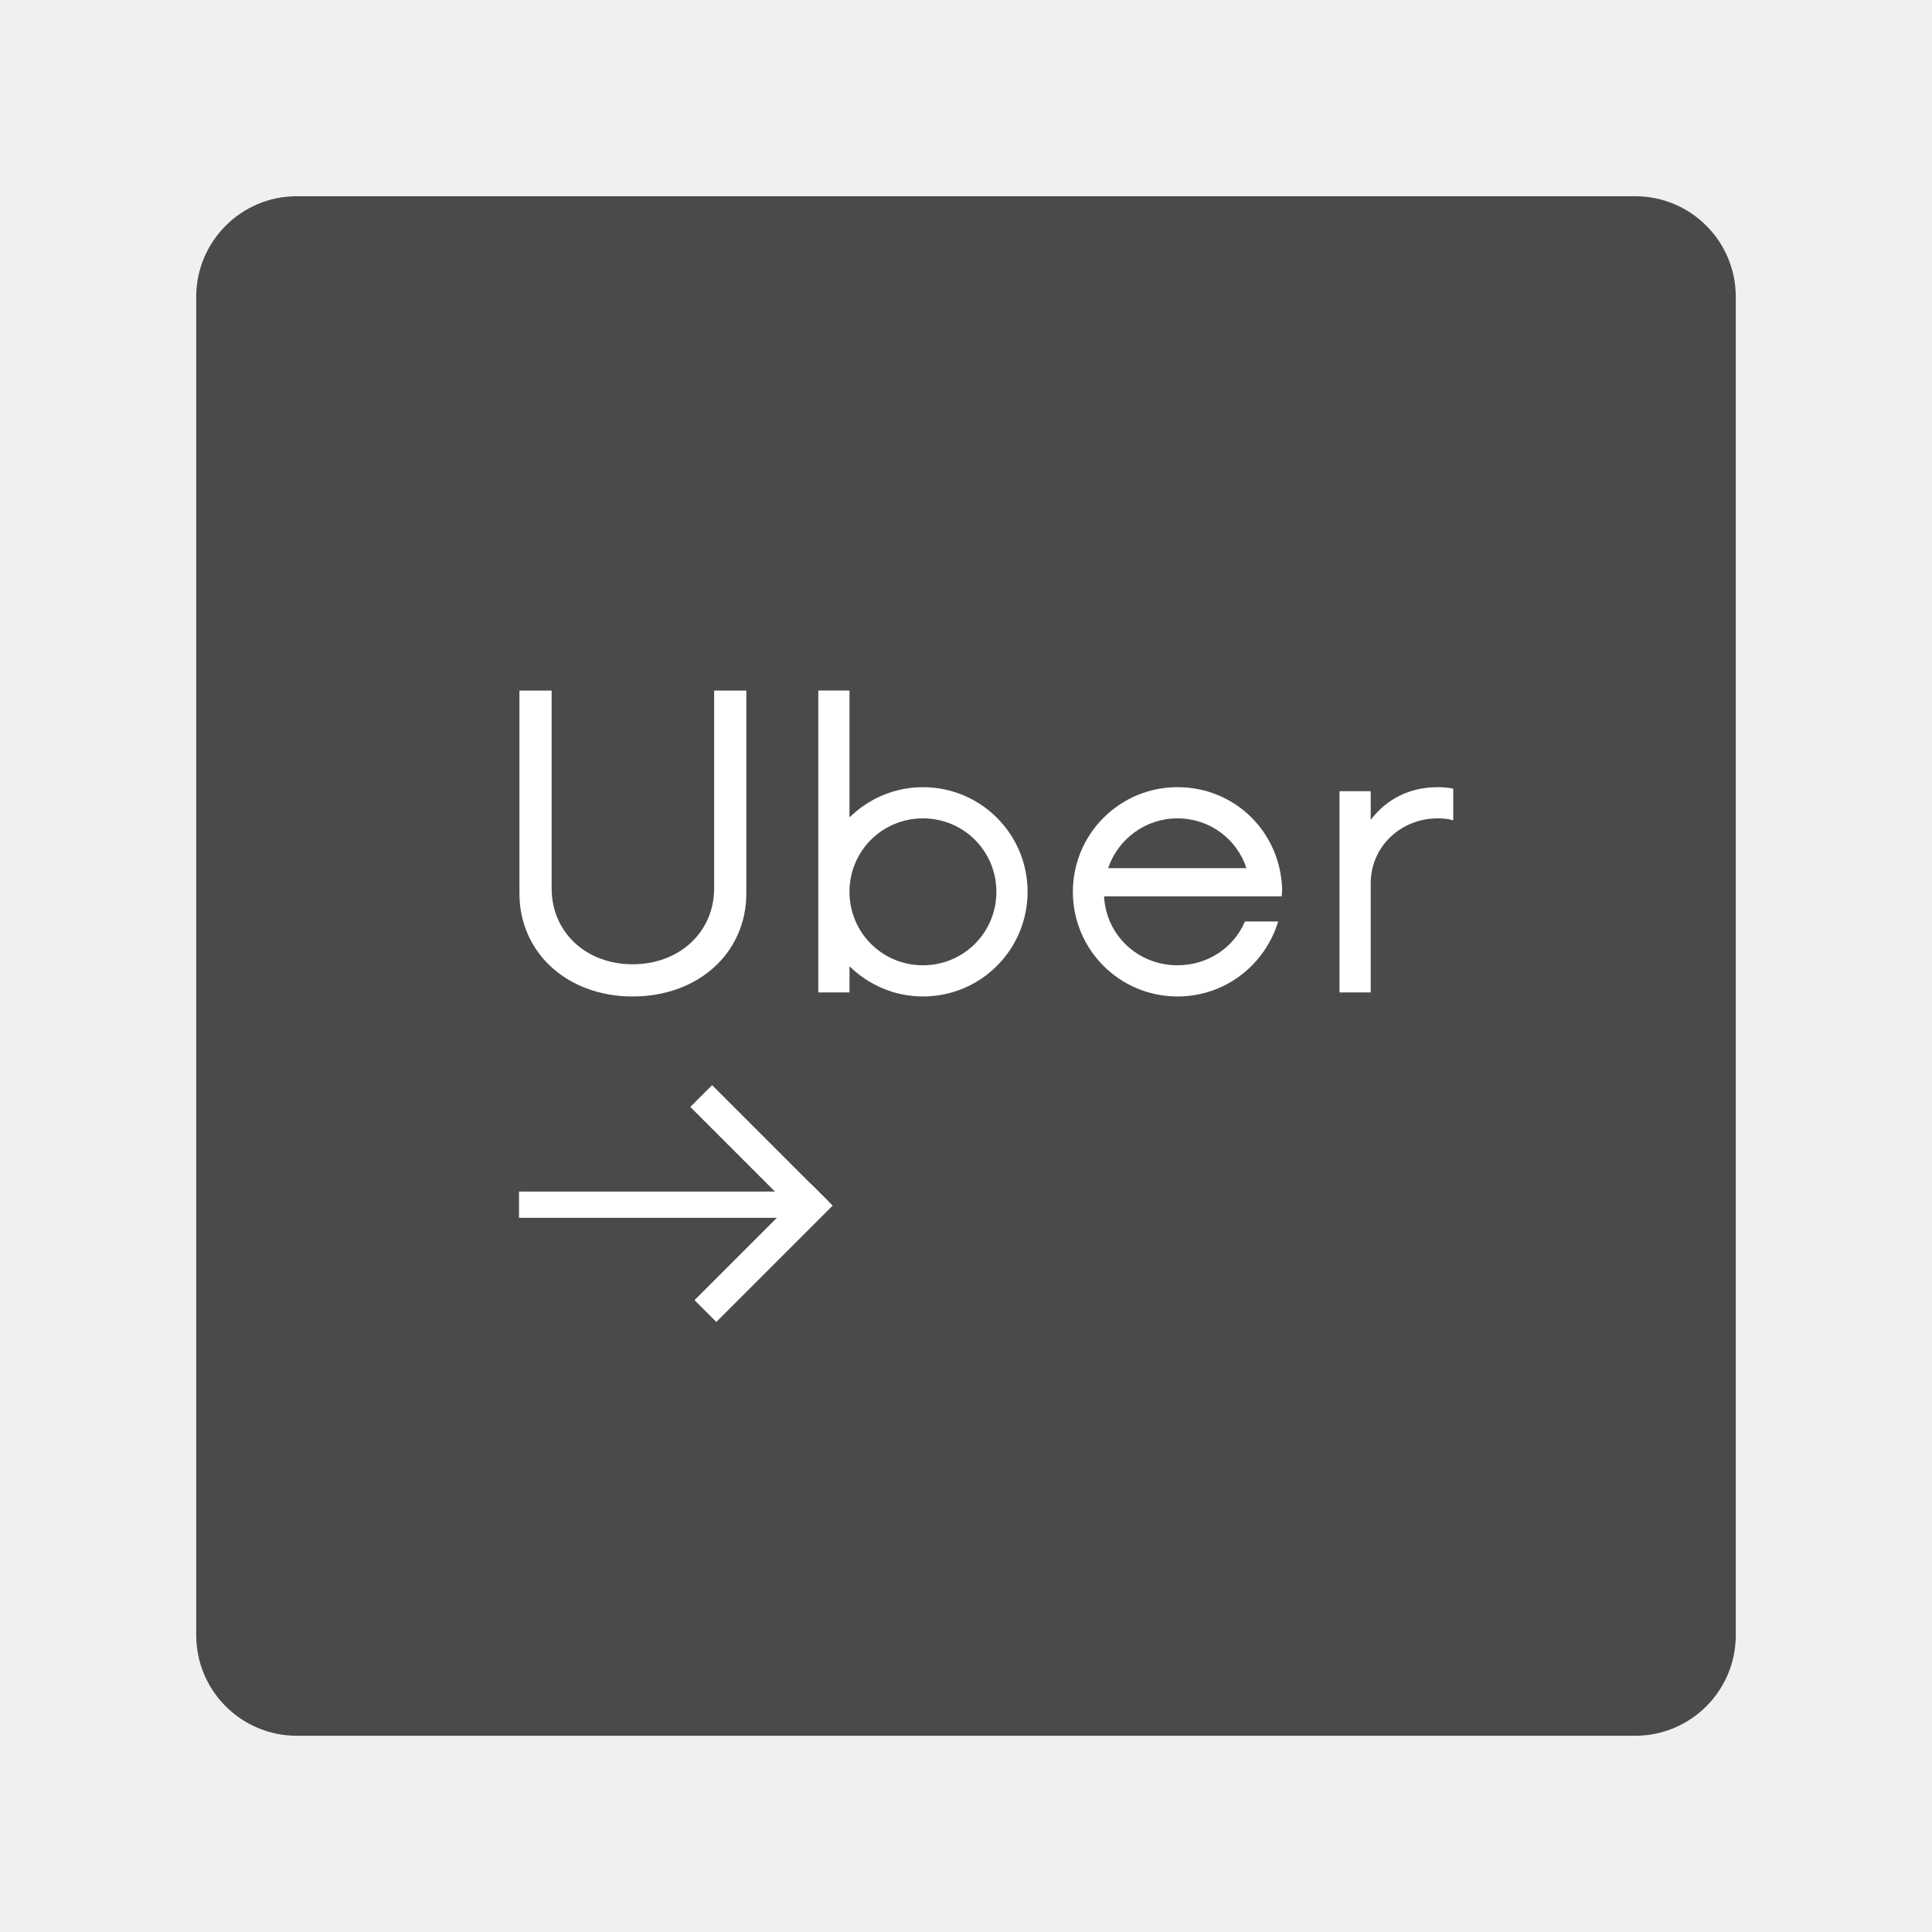
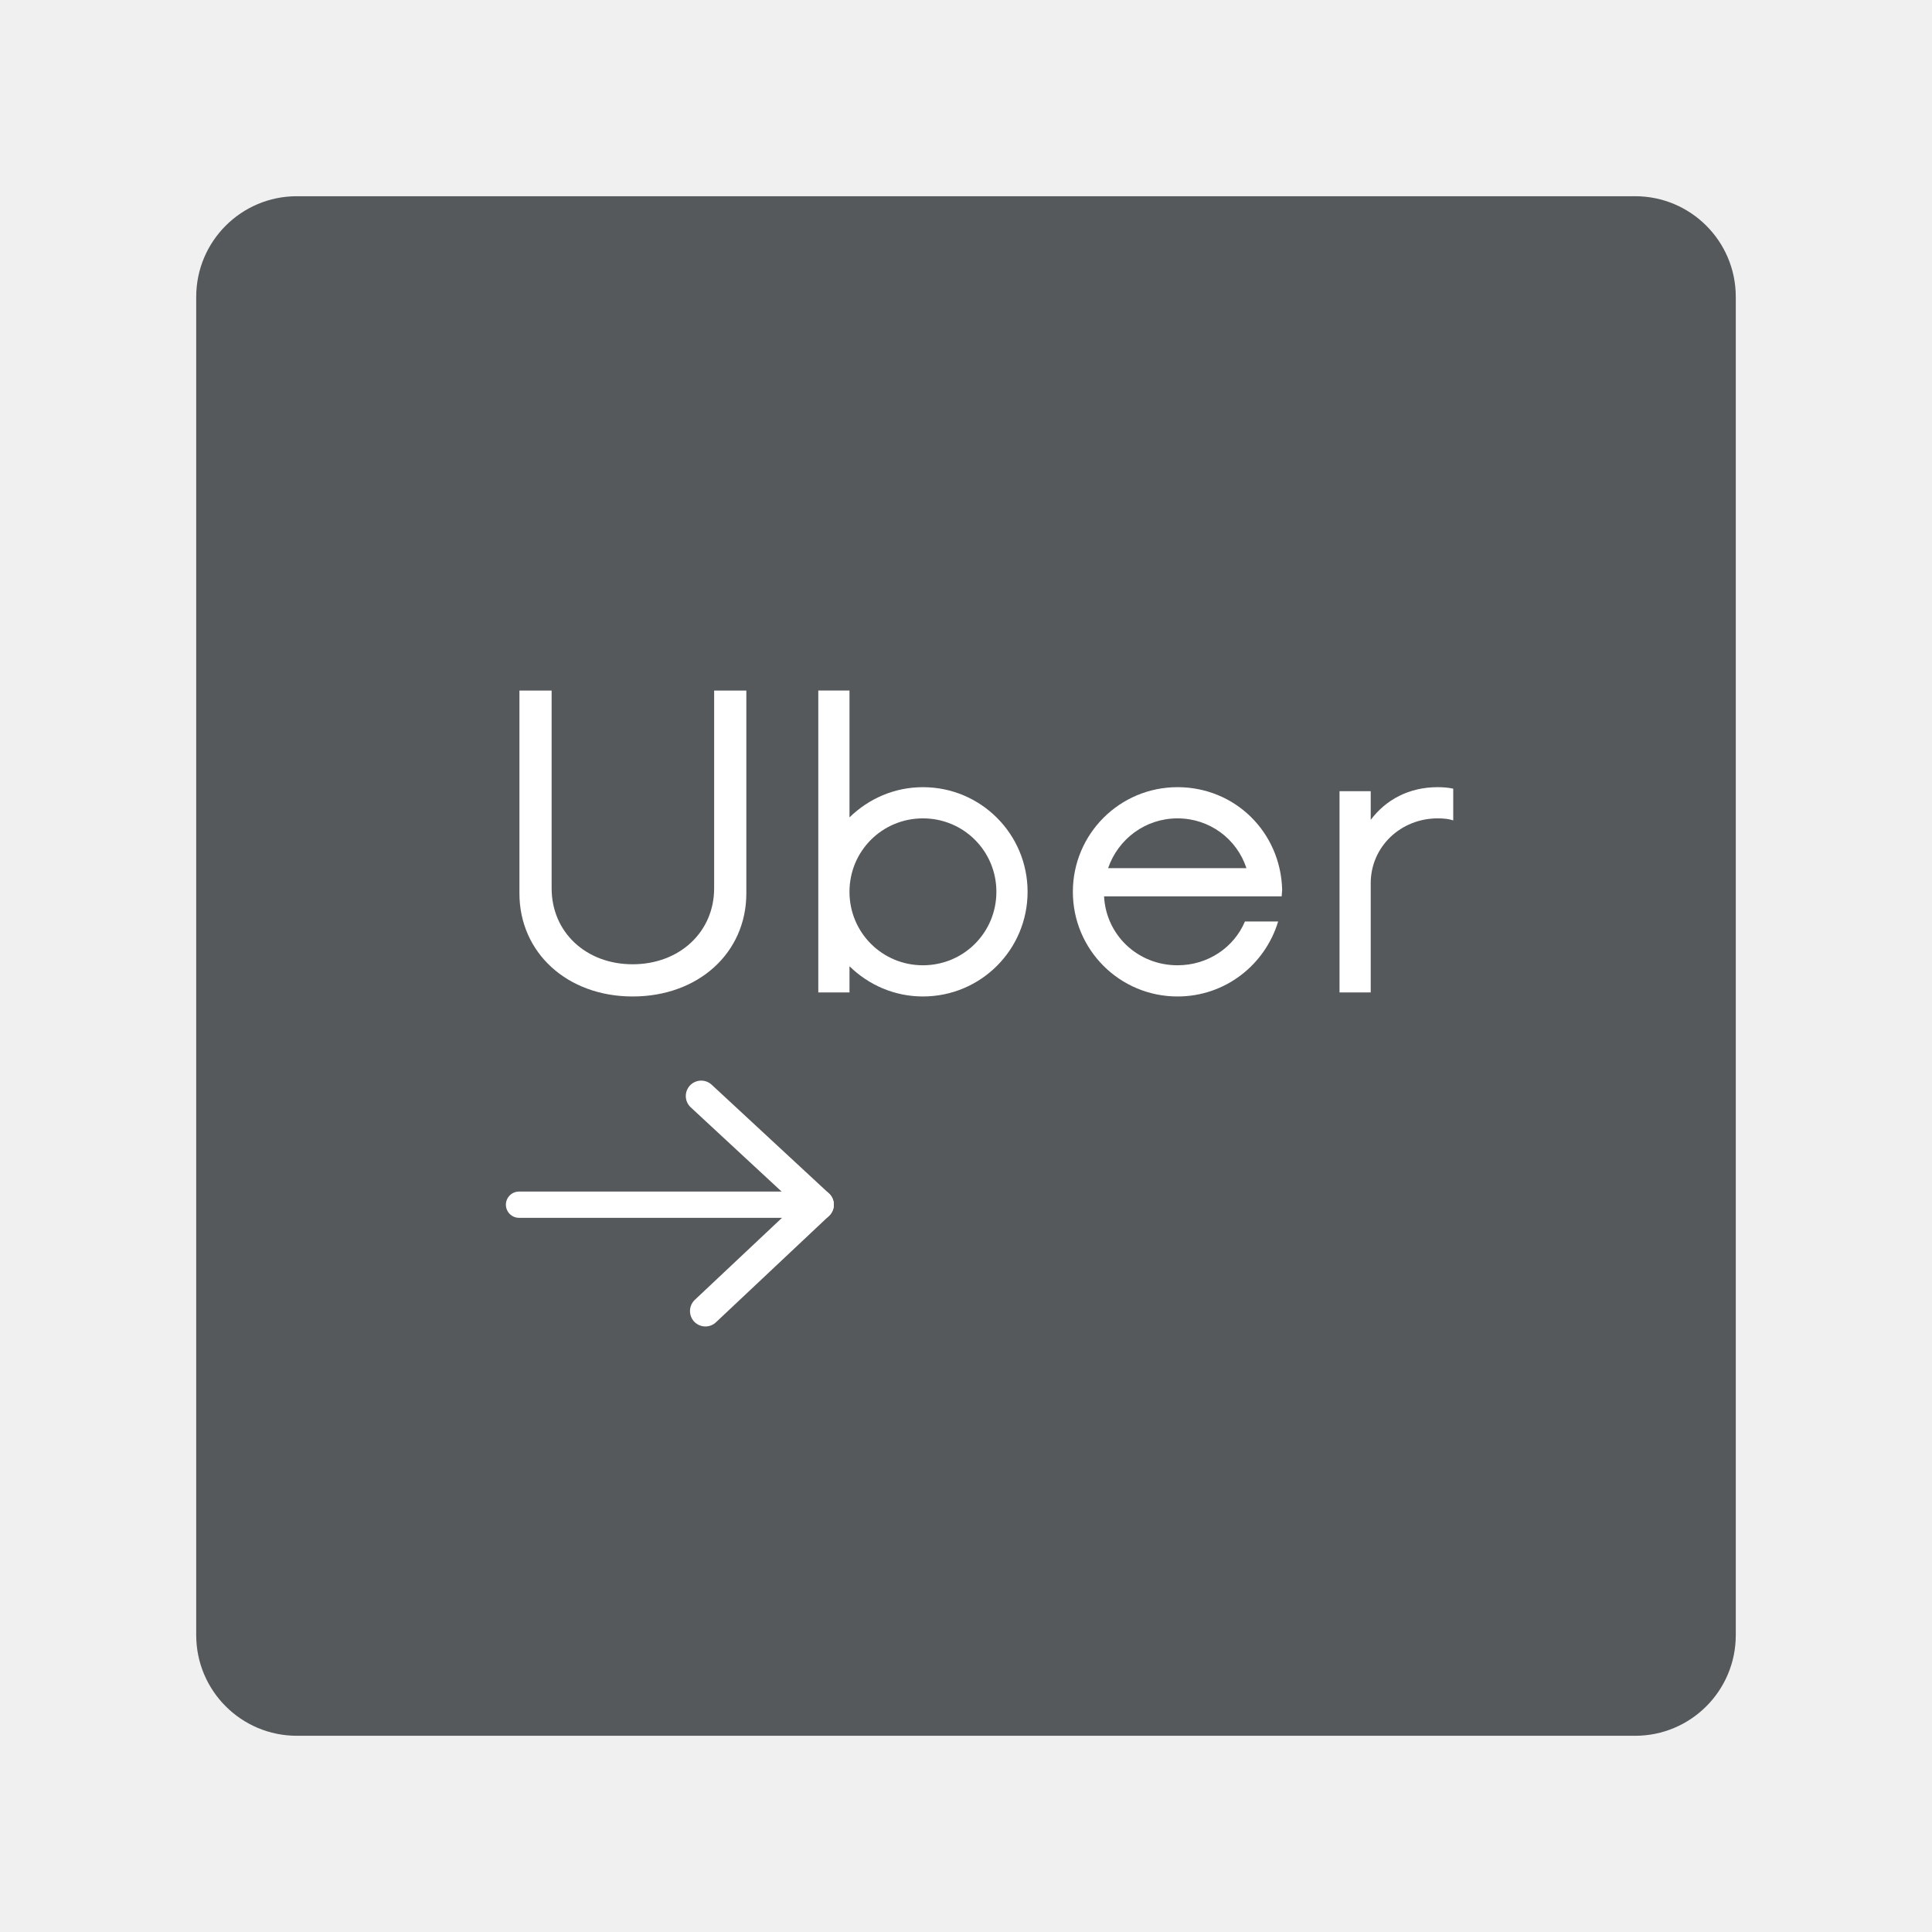
<svg xmlns="http://www.w3.org/2000/svg" width="192" height="192" viewBox="0 0 192 192" id="svg2" version="1.1">
  <defs id="defs18">
    <style id="style3436">.a{fill:#3e8ede;}</style>
  </defs>
-   <g id="g968">
-     <rect width="153" height="153" x="19.5" y="19.5" rx="10" id="rect6" style="fill:#4a4a4a;fill-opacity:1;fill-rule:evenodd;stroke:none" />
-     <g id="g928" transform="translate(2.020321,-1.57162)">
-       <g id="g43">
-         <path id="path22" style="font-style:normal;font-variant:normal;font-weight:normal;font-stretch:normal;font-size:40px;line-height:1.25;font-family:Now;-inkscape-font-specification:Now;letter-spacing:0px;word-spacing:0px;fill:#ffffff;fill-opacity:1;stroke:none" d="m 60.85,100.6 c 6.55,0 11.3,-4.35 11.3,-10.25 v -20.15 h -3.2 v 19.65 c 0,4.35 -3.45,7.55 -8.1,7.55 -4.65,0 -8.05,-3.2 -8.05,-7.55 v -19.65 h -3.2 v 20.15 c 0,5.9 4.75,10.25 11.25,10.25 z" />
-         <path id="path24" style="font-style:normal;font-variant:normal;font-weight:normal;font-stretch:normal;font-size:40px;line-height:1.25;font-family:Now;-inkscape-font-specification:Now;letter-spacing:0px;word-spacing:0px;fill:#ffffff;fill-opacity:1;stroke:none" d="m 79.301,70.197 v 30.002 h 3.1 v -2.6 c 1.9,1.85 4.449,3 7.299,3 5.75,0 10.4,-4.65 10.4,-10.4 0,-5.75 -4.65,-10.398 -10.4,-10.398 -2.85,0 -5.399,1.15 -7.299,3 V 70.197 Z m 10.398,12.703 c 4.05,0 7.301,3.249 7.301,7.299 0,4.05 -3.251,7.301 -7.301,7.301 -4.05,0 -7.299,-3.251 -7.299,-7.301 0,-4.05 3.249,-7.299 7.299,-7.299 z" />
-         <path id="path26" style="font-style:normal;font-variant:normal;font-weight:normal;font-stretch:normal;font-size:40px;line-height:1.25;font-family:Now;-inkscape-font-specification:Now;letter-spacing:0px;word-spacing:0px;fill:#ffffff;fill-opacity:1;stroke:none" d="m 125.4,90 c -0.15,-5.75 -4.7,-10.2 -10.4,-10.2 -5.75,0 -10.4,4.65 -10.4,10.4 0,5.75 4.65,10.4 10.4,10.4 4.75,0 8.7,-3.15 10,-7.45 h -3.3 c -1.1,2.6 -3.7,4.35 -6.7,4.35 -3.95,0 -7.1,-3 -7.3,-6.85 h 17.65 z m -10.4,-7.1 c 3.2,0 5.9,2.05 6.85,4.95 h -13.75 c 1,-2.9 3.7,-4.95 6.9,-4.95 z" />
-         <path id="path28" style="font-style:normal;font-variant:normal;font-weight:normal;font-stretch:normal;font-size:40px;line-height:1.25;font-family:Now;-inkscape-font-specification:Now;letter-spacing:0px;word-spacing:0px;fill:#ffffff;fill-opacity:1;stroke:none" d="m 140.85,79.8 c -2.85,0 -5.15,1.25 -6.65,3.25 v -2.85 h -3.1 V 100.2 h 3.1 V 89.35 c 0,-3.65 3,-6.45 6.65,-6.45 0.6,0 1.1,0.05 1.55,0.2 v -3.15 c -0.45,-0.1 -0.95,-0.15 -1.55,-0.15 z" />
-       </g>
-       <g id="g916">
-         <path style="fill:none;stroke:#ffffff;stroke-width:2.609;stroke-linecap:butt;stroke-linejoin:miter;stroke-miterlimit:4;stroke-dasharray:none;stroke-opacity:1" d="M 49.559,121.292 H 79.315" id="path47" />
-         <g id="g910">
-           <path style="fill:none;stroke:#ffffff;stroke-width:3.063;stroke-linecap:butt;stroke-linejoin:miter;stroke-miterlimit:4;stroke-dasharray:none;stroke-opacity:1" d="m 67.665,110.493 11.566,11.566" id="path47-3" />
-           <path id="path47-3-6" d="M 68.082,131.863 79.647,120.298" style="fill:none;stroke:#ffffff;stroke-width:3.063;stroke-linecap:butt;stroke-linejoin:miter;stroke-miterlimit:4;stroke-dasharray:none;stroke-opacity:1" />
-         </g>
-       </g>
-     </g>
+   <rect width="153" height="153" x="19.5" y="19.5" rx="10" id="rect6" style="fill:#56595b;fill-opacity:1;fill-rule:evenodd;stroke:none" />
+   <g id="g43" transform="translate(2.020321,-1.57162)">
+     <path id="path22" style="font-style:normal;font-variant:normal;font-weight:normal;font-stretch:normal;font-size:40px;line-height:1.25;font-family:Now;-inkscape-font-specification:Now;letter-spacing:0px;word-spacing:0px;fill:#ffffff;fill-opacity:1;stroke:none" d="m 60.85,100.6 c 6.55,0 11.3,-4.35 11.3,-10.25 v -20.15 h -3.2 v 19.65 c 0,4.35 -3.45,7.55 -8.1,7.55 -4.65,0 -8.05,-3.2 -8.05,-7.55 v -19.65 h -3.2 v 20.15 c 0,5.9 4.75,10.25 11.25,10.25 z" />
+     <path id="path24" style="font-style:normal;font-variant:normal;font-weight:normal;font-stretch:normal;font-size:40px;line-height:1.25;font-family:Now;-inkscape-font-specification:Now;letter-spacing:0px;word-spacing:0px;fill:#ffffff;fill-opacity:1;stroke:none" d="m 79.301,70.197 v 30.002 h 3.1 v -2.6 c 1.9,1.85 4.449,3 7.299,3 5.75,0 10.4,-4.65 10.4,-10.4 0,-5.75 -4.65,-10.398 -10.4,-10.398 -2.85,0 -5.399,1.15 -7.299,3 V 70.197 Z m 10.398,12.703 c 4.05,0 7.301,3.249 7.301,7.299 0,4.05 -3.251,7.301 -7.301,7.301 -4.05,0 -7.299,-3.251 -7.299,-7.301 0,-4.05 3.249,-7.299 7.299,-7.299 z" />
+     <path id="path26" style="font-style:normal;font-variant:normal;font-weight:normal;font-stretch:normal;font-size:40px;line-height:1.25;font-family:Now;-inkscape-font-specification:Now;letter-spacing:0px;word-spacing:0px;fill:#ffffff;fill-opacity:1;stroke:none" d="m 125.4,90 c -0.15,-5.75 -4.7,-10.2 -10.4,-10.2 -5.75,0 -10.4,4.65 -10.4,10.4 0,5.75 4.65,10.4 10.4,10.4 4.75,0 8.7,-3.15 10,-7.45 h -3.3 c -1.1,2.6 -3.7,4.35 -6.7,4.35 -3.95,0 -7.1,-3 -7.3,-6.85 h 17.65 z m -10.4,-7.1 c 3.2,0 5.9,2.05 6.85,4.95 h -13.75 c 1,-2.9 3.7,-4.95 6.9,-4.95 z" />
+     <path id="path28" style="font-style:normal;font-variant:normal;font-weight:normal;font-stretch:normal;font-size:40px;line-height:1.25;font-family:Now;-inkscape-font-specification:Now;letter-spacing:0px;word-spacing:0px;fill:#ffffff;fill-opacity:1;stroke:none" d="m 140.85,79.8 c -2.85,0 -5.15,1.25 -6.65,3.25 v -2.85 h -3.1 V 100.2 h 3.1 V 89.35 c 0,-3.65 3,-6.45 6.65,-6.45 0.6,0 1.1,0.05 1.55,0.2 v -3.15 c -0.45,-0.1 -0.95,-0.15 -1.55,-0.15 z" />
  </g>
+   <path style="fill:none;stroke:#ffffff;stroke-width:2.609;stroke-linecap:round;stroke-linejoin:miter;stroke-miterlimit:4;stroke-dasharray:none;stroke-opacity:1" d="M 51.58,119.721 H 81.335" id="path47" />
+   <path style="fill:none;stroke:#ffffff;stroke-width:3.063;stroke-linecap:round;stroke-linejoin:miter;stroke-miterlimit:4;stroke-dasharray:none;stroke-opacity:1" d="M 69.685,108.922 81.335,119.721" id="path47-3" />
+   <path id="path47-3-6" d="M 70.102,130.291 81.335,119.721" style="fill:none;stroke:#ffffff;stroke-width:3.063;stroke-linecap:round;stroke-linejoin:miter;stroke-miterlimit:4;stroke-dasharray:none;stroke-opacity:1" />
</svg>
